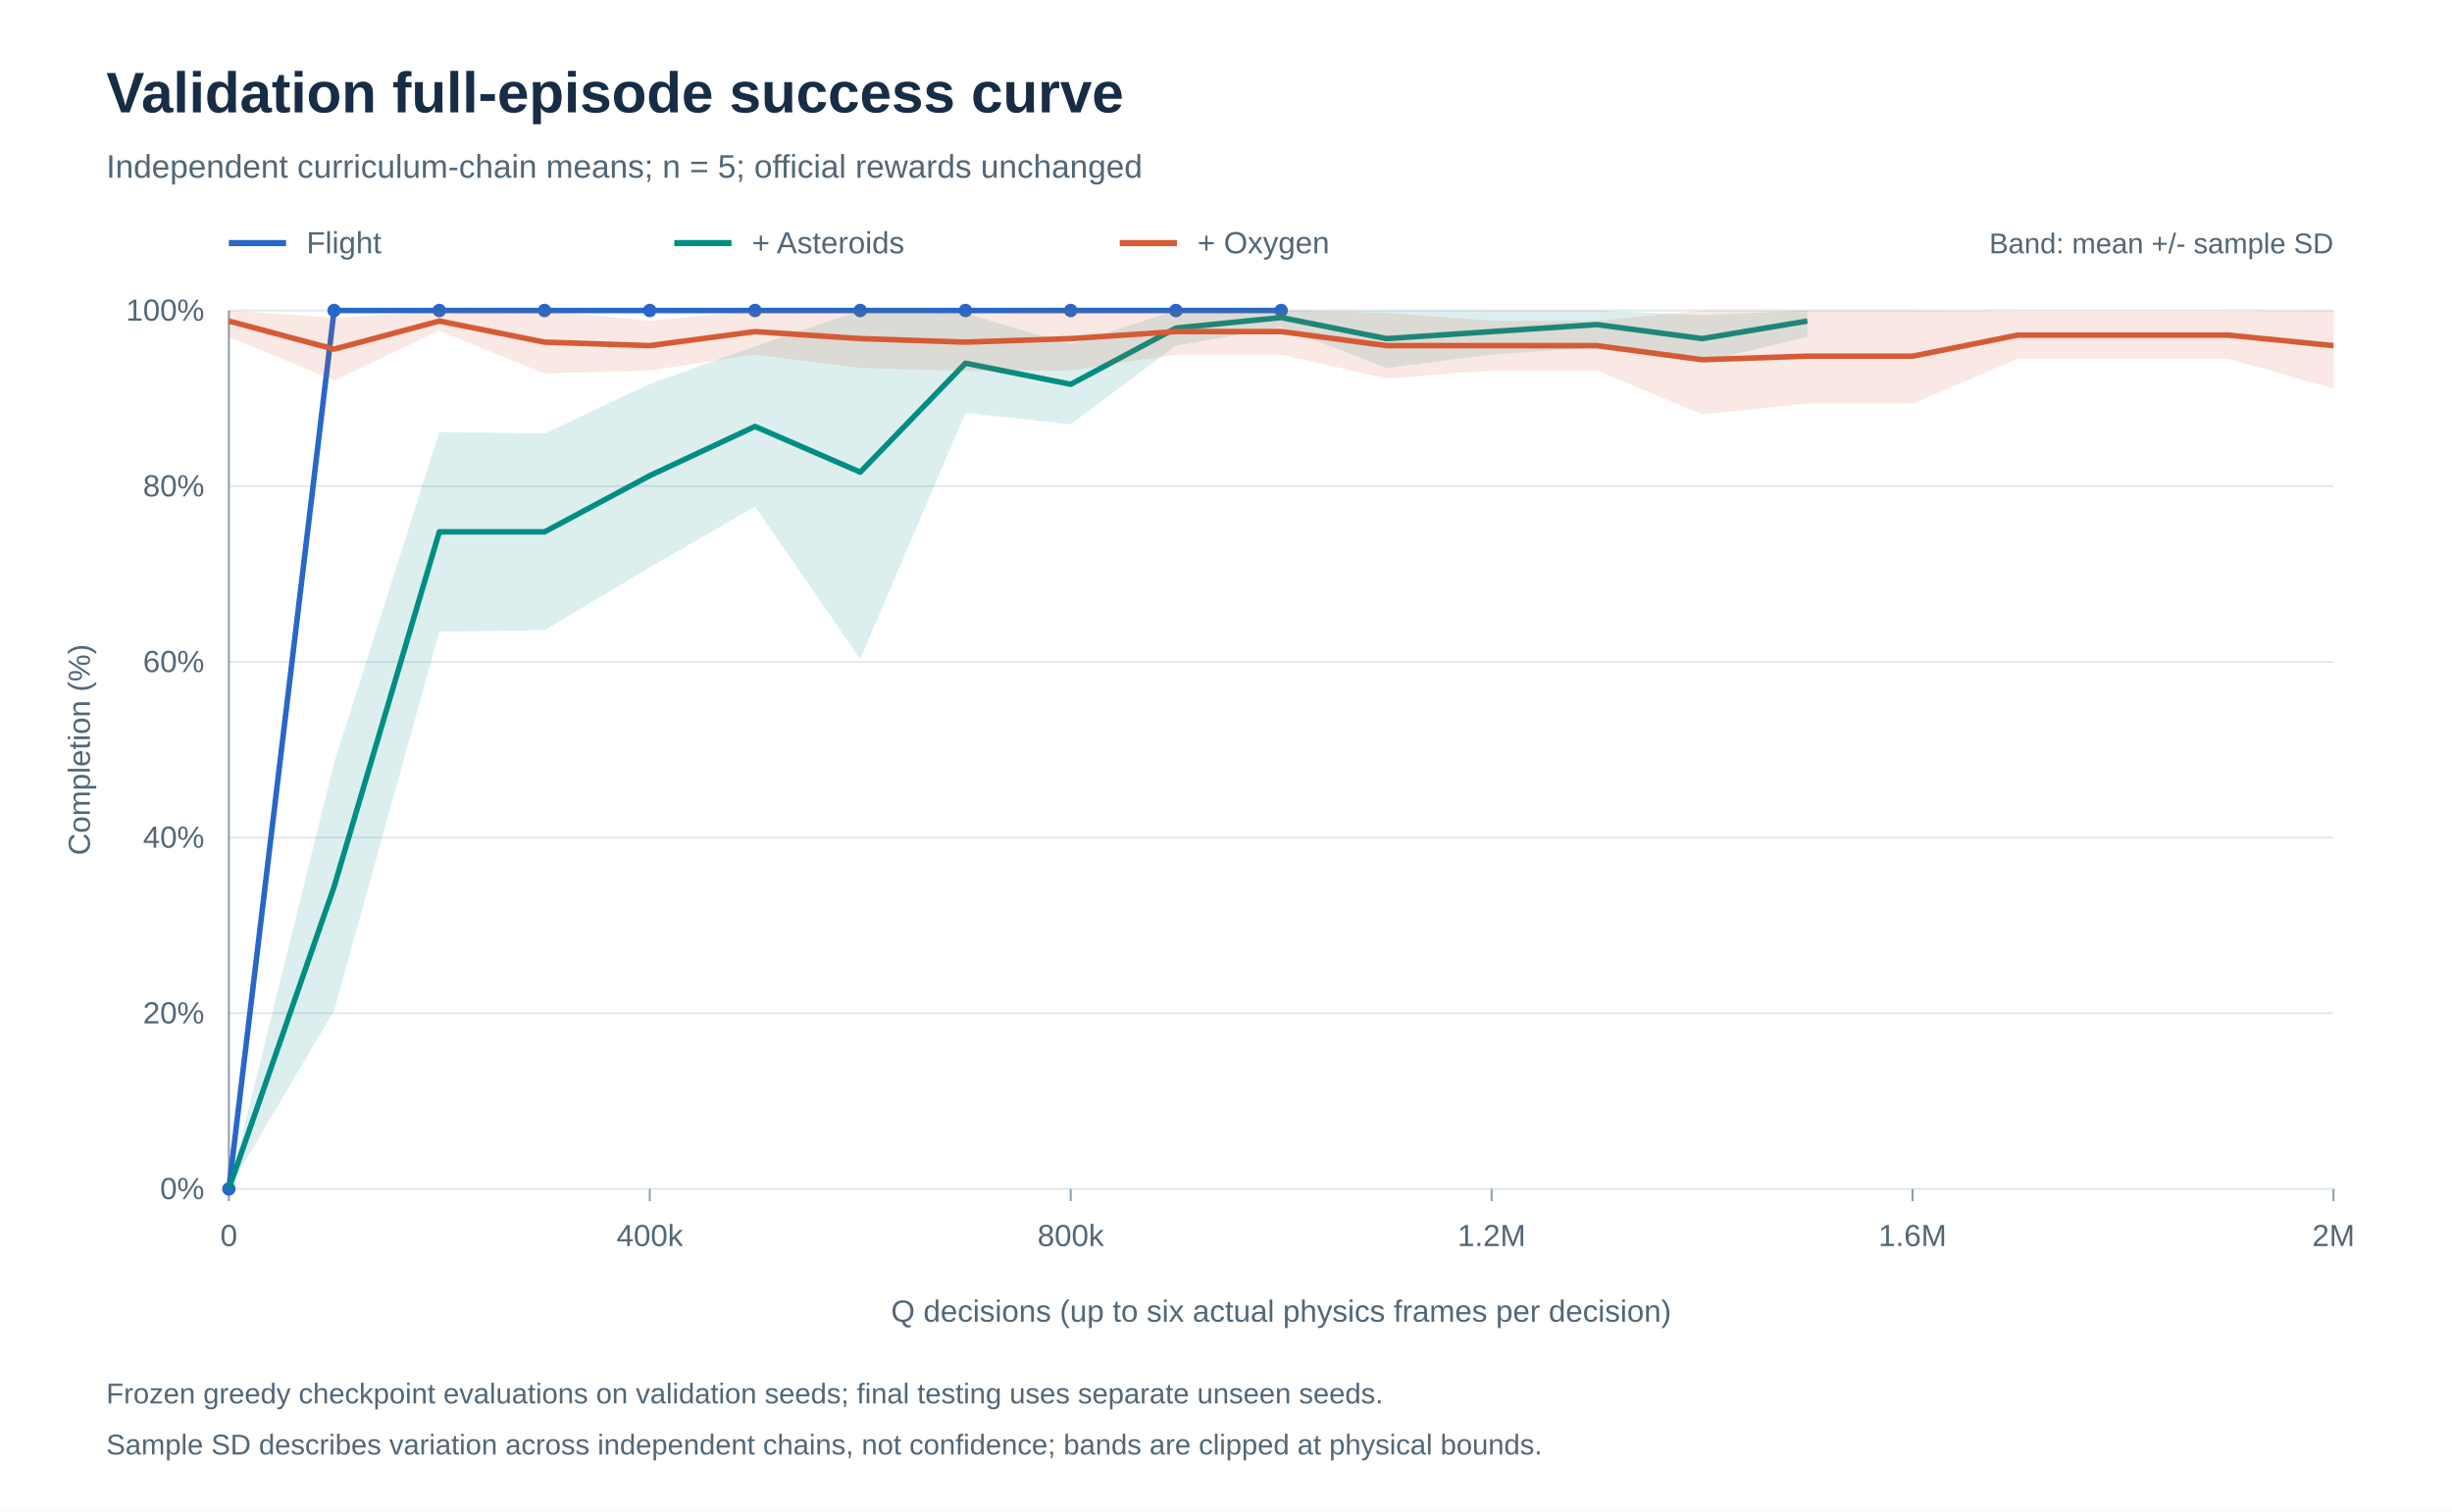
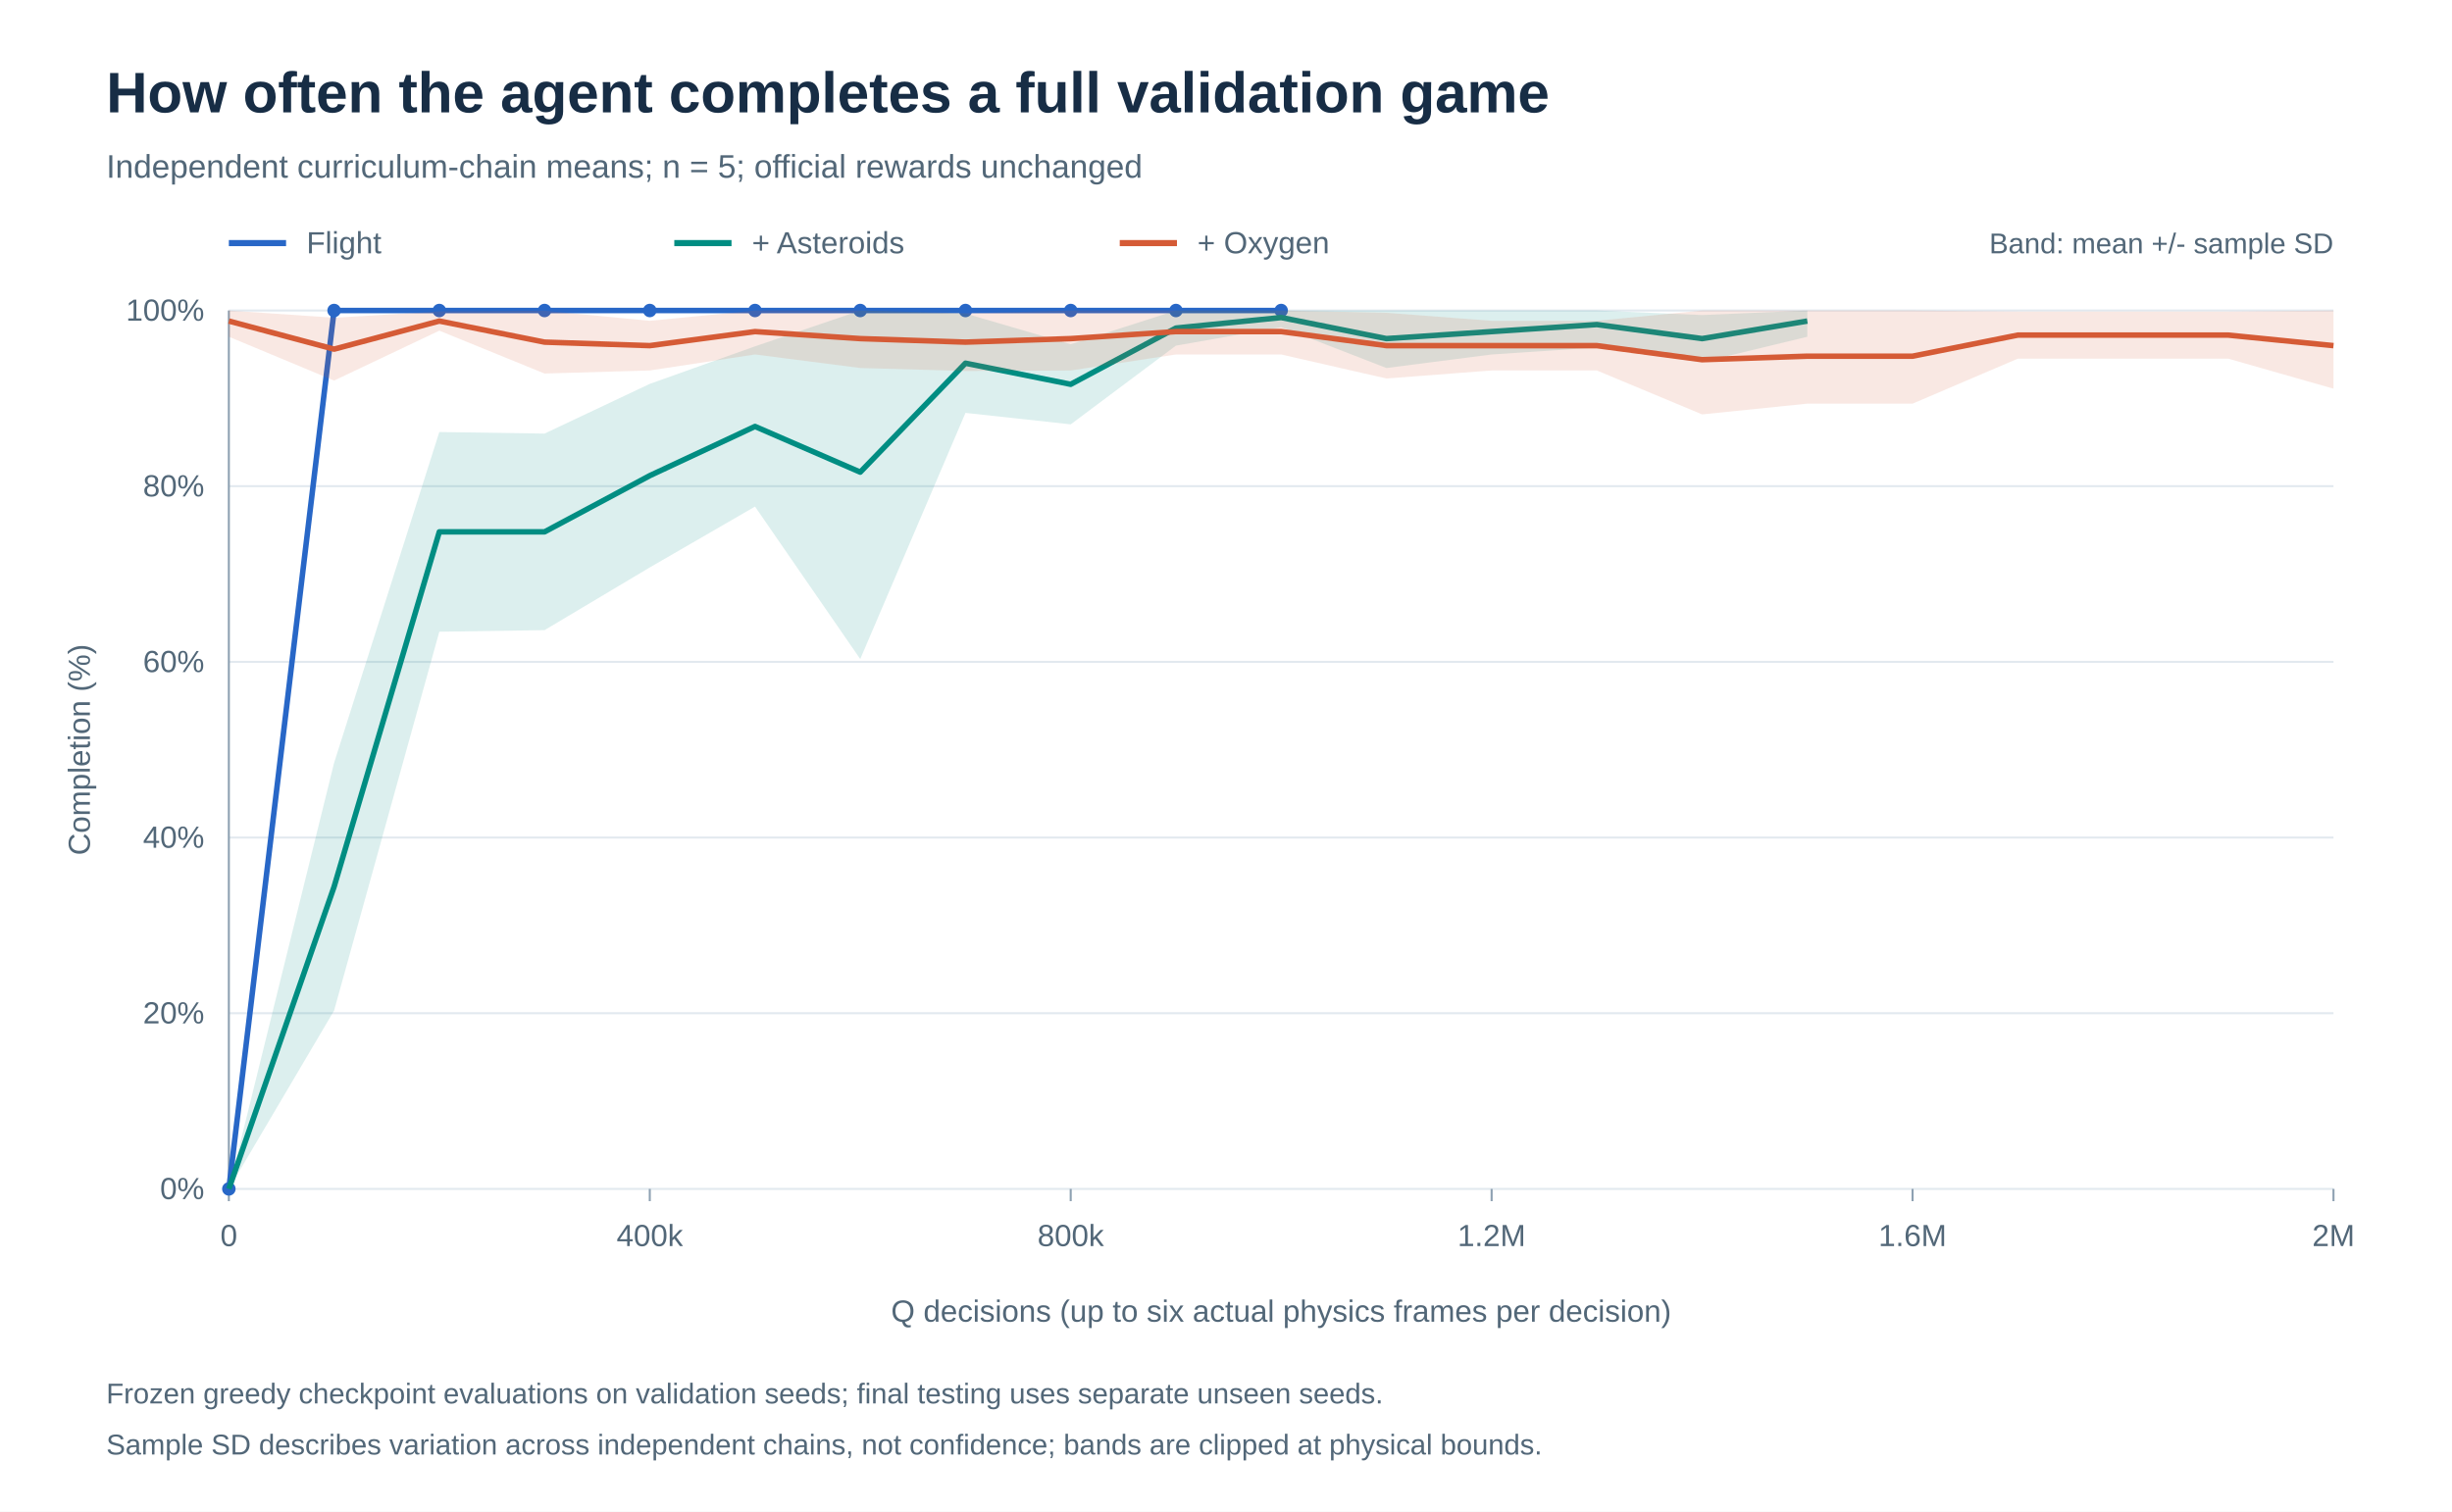
<svg xmlns="http://www.w3.org/2000/svg" width="1200" height="740" viewBox="0 0 1200 740" role="img">
  <rect width="1200" height="740" fill="#fff" />
  <style>text{font-family:Arial,Helvetica,sans-serif;fill:#172d45} .title{font-size:28px;font-weight:700} .subtitle{font-size:16px;fill:#526778} .axis{font-size:15px;fill:#526778} .small{font-size:14px;fill:#526778} .value{font-size:17px;font-weight:700} .panel{font-size:19px;font-weight:700}</style>
-   <text x="52" y="55" class="title" text-anchor="start">Validation full-episode success curve</text>
+   <text x="52" y="55" class="title" text-anchor="start">How often the agent completes a full validation game</text>
  <text x="52" y="87" class="subtitle" text-anchor="start">Independent curriculum-chain means; n = 5; official rewards unchanged</text>
  <line x1="112" y1="582" x2="1142" y2="582" stroke="#e2e9ef" stroke-width="1" />
  <text x="100" y="587" class="axis" text-anchor="end">0%</text>
  <line x1="112" y1="496" x2="1142" y2="496" stroke="#e2e9ef" stroke-width="1" />
  <text x="100" y="501" class="axis" text-anchor="end">20%</text>
  <line x1="112" y1="410" x2="1142" y2="410" stroke="#e2e9ef" stroke-width="1" />
  <text x="100" y="415" class="axis" text-anchor="end">40%</text>
  <line x1="112" y1="324" x2="1142" y2="324" stroke="#e2e9ef" stroke-width="1" />
  <text x="100" y="329" class="axis" text-anchor="end">60%</text>
  <line x1="112" y1="238" x2="1142" y2="238" stroke="#e2e9ef" stroke-width="1" />
  <text x="100" y="243" class="axis" text-anchor="end">80%</text>
  <line x1="112" y1="152" x2="1142" y2="152" stroke="#e2e9ef" stroke-width="1" />
  <text x="100" y="157" class="axis" text-anchor="end">100%</text>
  <line x1="112" y1="152" x2="112" y2="582" stroke="#8ea1b2" stroke-width="1" />
  <text x="44" y="367" class="axis" text-anchor="middle" transform="rotate(-90 44 367)">Completion (%)</text>
  <line x1="112" y1="582" x2="112" y2="588" stroke="#8ea1b2" stroke-width="1" />
  <text x="112" y="610" class="axis" text-anchor="middle">0</text>
  <line x1="318" y1="582" x2="318" y2="588" stroke="#8ea1b2" stroke-width="1" />
  <text x="318" y="610" class="axis" text-anchor="middle">400k</text>
  <line x1="524" y1="582" x2="524" y2="588" stroke="#8ea1b2" stroke-width="1" />
  <text x="524" y="610" class="axis" text-anchor="middle">800k</text>
  <line x1="730" y1="582" x2="730" y2="588" stroke="#8ea1b2" stroke-width="1" />
  <text x="730" y="610" class="axis" text-anchor="middle">1.2M</text>
  <line x1="936" y1="582" x2="936" y2="588" stroke="#8ea1b2" stroke-width="1" />
  <text x="936" y="610" class="axis" text-anchor="middle">1.6M</text>
  <line x1="1142" y1="582" x2="1142" y2="588" stroke="#8ea1b2" stroke-width="1" />
  <text x="1142" y="610" class="axis" text-anchor="middle">2M</text>
  <text x="627" y="647" class="axis" text-anchor="middle">Q decisions (up to six actual physics frames per decision)</text>
  <line x1="112" y1="119" x2="140" y2="119" stroke="#2867c7" stroke-width="3" />
  <text x="150" y="124" class="axis" text-anchor="start">Flight</text>
  <line x1="330" y1="119" x2="358" y2="119" stroke="#008d82" stroke-width="3" />
  <text x="368" y="124" class="axis" text-anchor="start">+ Asteroids</text>
  <line x1="548" y1="119" x2="576" y2="119" stroke="#d55b36" stroke-width="3" />
  <text x="586" y="124" class="axis" text-anchor="start">+ Oxygen</text>
  <text x="1142" y="124" class="small" text-anchor="end">Band: mean +/- sample SD</text>
  <polygon points="112.00,582.00 163.50,152.00 215.00,152.00 266.50,152.00 318.00,152.00 369.50,152.00 421.00,152.00 472.50,152.00 524.00,152.00 575.50,152.00 627.00,152.00 627.00,152.00 575.50,152.00 524.00,152.00 472.50,152.00 421.00,152.00 369.50,152.00 318.00,152.00 266.50,152.00 215.00,152.00 163.50,152.00 112.00,582.00" fill="#2867c7" opacity="0.14" />
  <polyline points="112.00,582.00 163.50,152.00 215.00,152.00 266.50,152.00 318.00,152.00 369.50,152.00 421.00,152.00 472.50,152.00 524.00,152.00 575.50,152.00 627.00,152.00" fill="none" stroke="#2867c7" stroke-width="2.7" stroke-linejoin="round" />
  <circle cx="112.00" cy="582.00" r="3.3" fill="#2867c7" />
  <circle cx="163.50" cy="152.00" r="3.3" fill="#2867c7" />
  <circle cx="215.00" cy="152.00" r="3.3" fill="#2867c7" />
  <circle cx="266.50" cy="152.00" r="3.3" fill="#2867c7" />
  <circle cx="318.00" cy="152.00" r="3.3" fill="#2867c7" />
  <circle cx="369.50" cy="152.00" r="3.3" fill="#2867c7" />
  <circle cx="421.00" cy="152.00" r="3.3" fill="#2867c7" />
  <circle cx="472.50" cy="152.00" r="3.3" fill="#2867c7" />
  <circle cx="524.00" cy="152.00" r="3.3" fill="#2867c7" />
  <circle cx="575.50" cy="152.00" r="3.3" fill="#2867c7" />
  <circle cx="627.00" cy="152.00" r="3.3" fill="#2867c7" />
  <polygon points="112.00,582.00 163.50,373.45 215.00,211.48 266.50,212.25 318.00,187.91 369.50,169.54 421.00,152.00 472.50,153.48 524.00,168.51 575.50,152.00 627.00,152.00 678.50,152.00 730.00,152.00 781.50,152.00 833.00,154.22 884.50,152.00 884.50,164.85 833.00,177.30 781.50,170.09 730.00,173.53 678.50,180.15 627.00,160.15 575.50,169.20 524.00,207.73 472.50,202.12 421.00,322.62 369.50,247.98 318.00,277.77 266.50,308.47 215.00,309.24 163.50,494.71 112.00,582.00" fill="#008d82" opacity="0.14" />
  <polyline points="112.00,582.00 163.50,434.08 215.00,260.36 266.50,260.36 318.00,232.84 369.50,208.76 421.00,231.12 472.50,177.80 524.00,188.12 575.50,160.60 627.00,155.44 678.50,165.76 730.00,162.32 781.50,158.88 833.00,165.76 884.50,157.16" fill="none" stroke="#008d82" stroke-width="2.7" stroke-linejoin="round" />
  <polygon points="112.00,152.00 163.50,155.54 215.00,152.45 266.50,152.10 318.00,157.04 369.50,152.00 421.00,152.00 472.50,153.35 524.00,152.00 575.50,152.00 627.00,152.00 678.50,153.11 730.00,157.04 781.50,157.04 833.00,152.00 884.50,152.00 936.00,152.00 987.50,152.50 1039.00,152.50 1090.50,152.50 1142.00,152.00 1142.00,190.27 1090.50,175.58 1039.00,175.58 987.50,175.58 936.00,197.60 884.50,197.60 833.00,202.86 781.50,181.36 730.00,181.36 678.50,185.29 627.00,173.53 575.50,173.53 524.00,181.38 472.50,181.61 421.00,180.15 369.50,173.53 318.00,181.36 266.50,182.86 215.00,161.87 163.50,186.30 112.00,164.85" fill="#d55b36" opacity="0.14" />
  <polyline points="112.00,157.16 163.50,170.92 215.00,157.16 266.50,167.48 318.00,169.20 369.50,162.32 421.00,165.76 472.50,167.48 524.00,165.76 575.50,162.32 627.00,162.32 678.50,169.20 730.00,169.20 781.50,169.20 833.00,176.08 884.50,174.36 936.00,174.36 987.50,164.04 1039.00,164.04 1090.50,164.04 1142.00,169.20" fill="none" stroke="#d55b36" stroke-width="2.7" stroke-linejoin="round" />
  <text x="52" y="687" class="small" text-anchor="start">Frozen greedy checkpoint evaluations on validation seeds; final testing uses separate unseen seeds.</text>
  <text x="52" y="712" class="small" text-anchor="start">Sample SD describes variation across independent chains, not confidence; bands are clipped at physical bounds.</text>
</svg>
